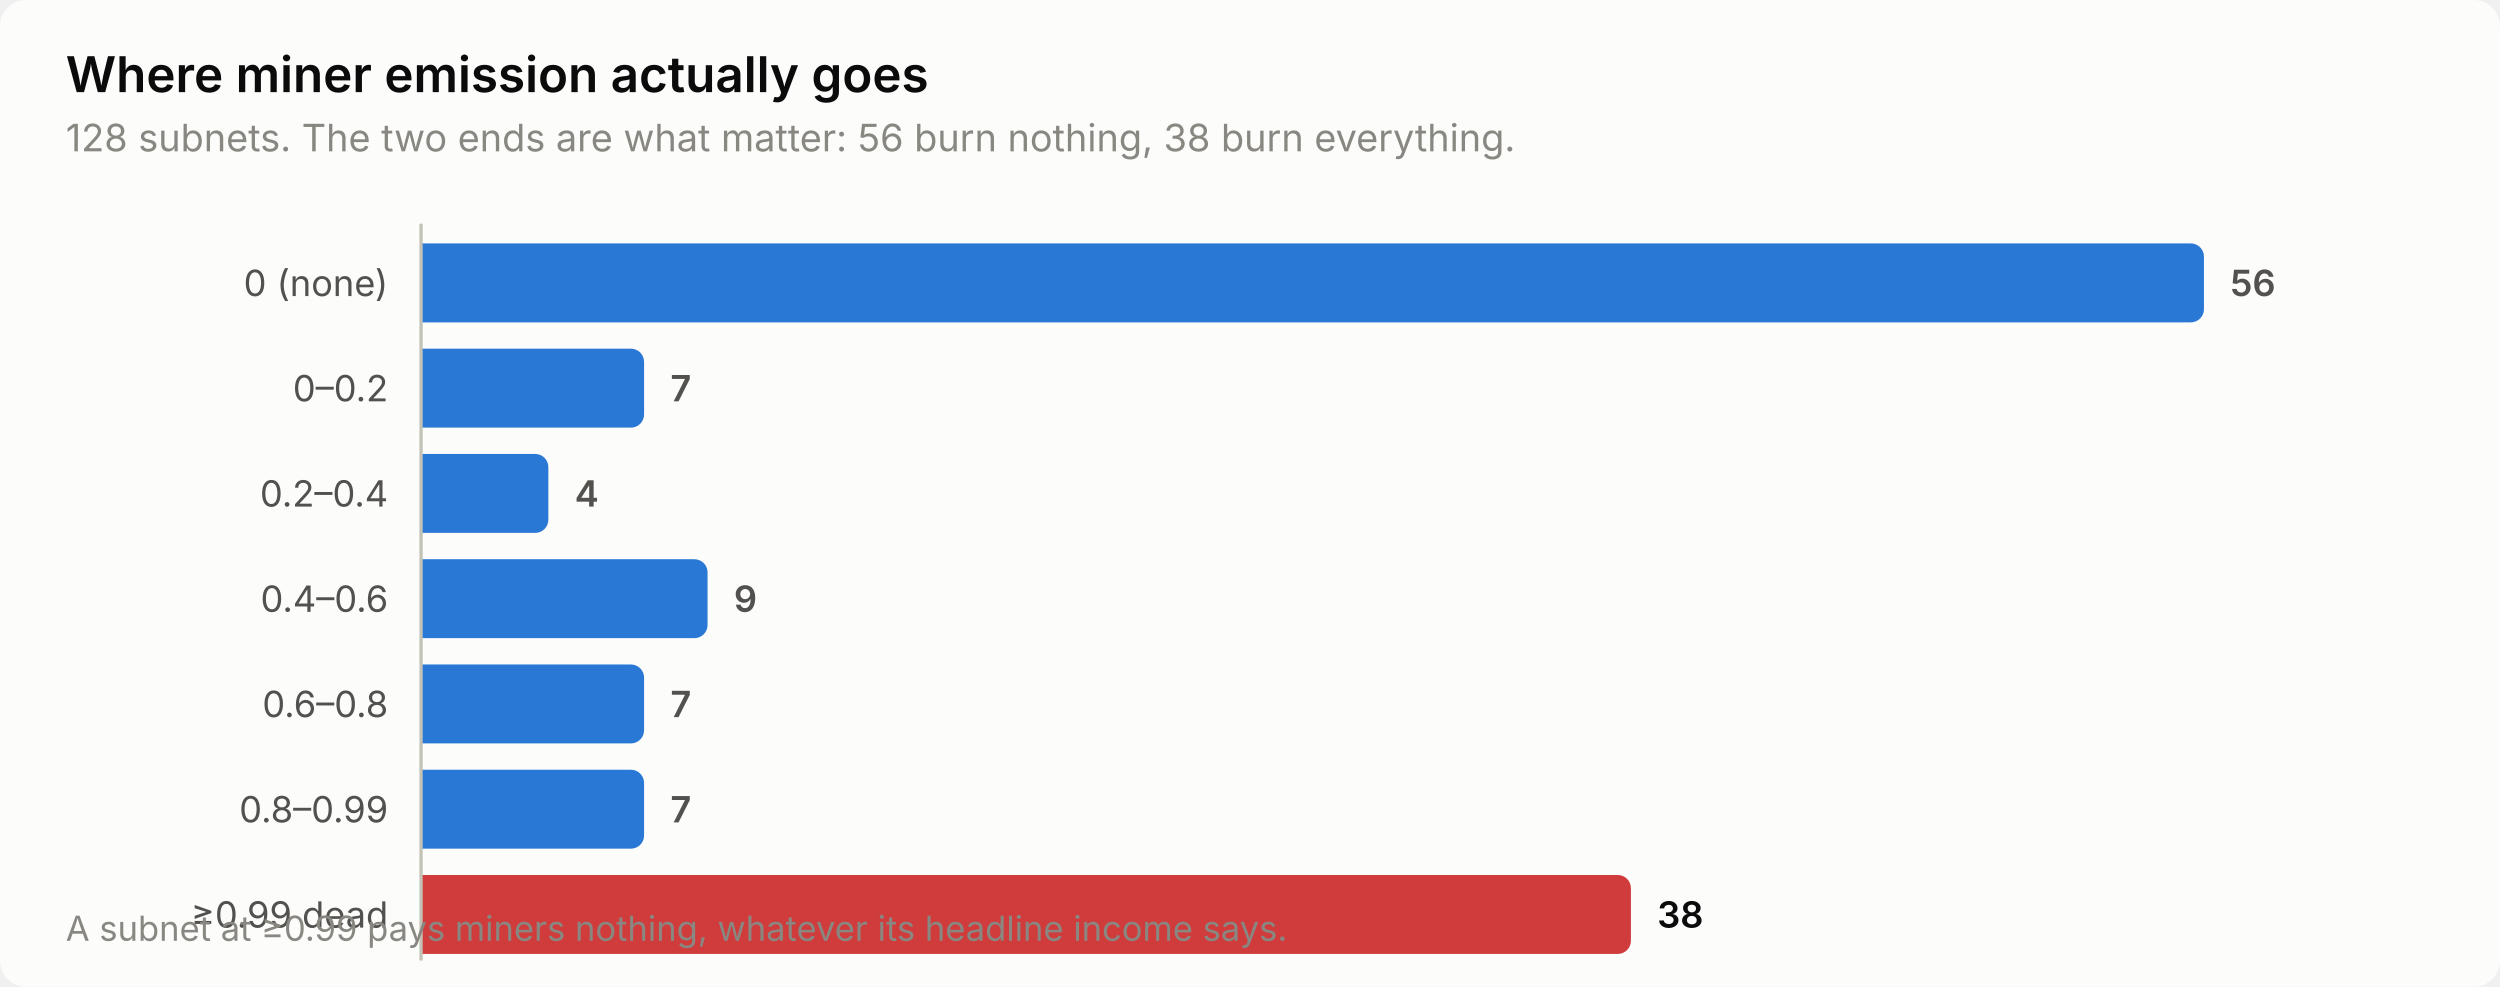
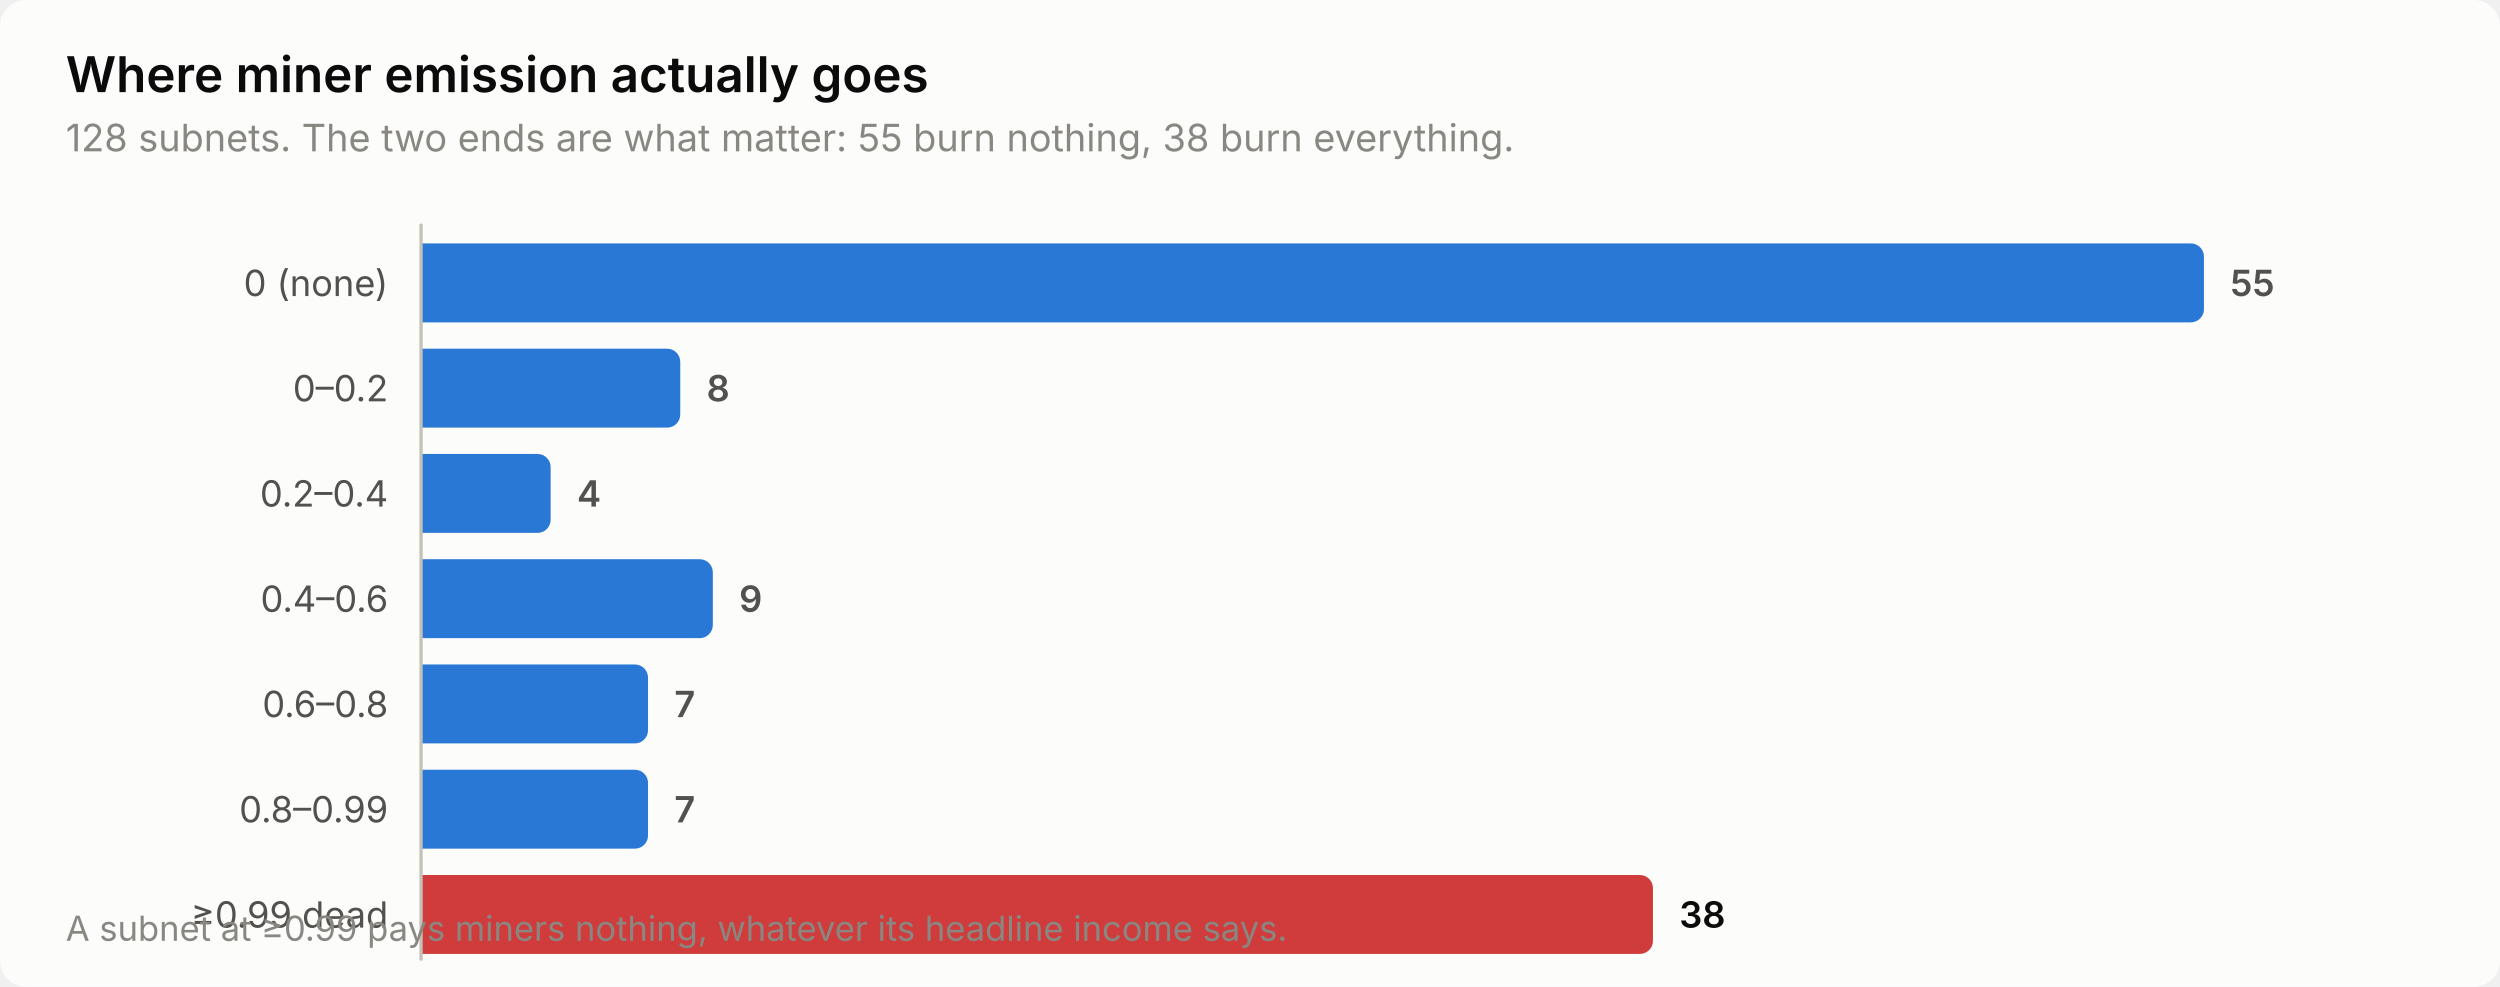
<svg xmlns="http://www.w3.org/2000/svg" width="760" height="300" viewBox="0 0 760 300" role="img" aria-label="Where miner emission actually goes">
  <style>
    text { font-family: system-ui, -apple-system, 'Segoe UI', sans-serif; }
    .t-title { font-size: 15px; font-weight: 600; }
    .t-sub { font-size: 11.5px; }
    .t-lab { font-size: 11px; }
    .t-val { font-size: 11px; font-weight: 600; font-variant-numeric: tabular-nums; }
    .t-tick { font-size: 10.5px; font-variant-numeric: tabular-nums; }

    .surface { fill: #fcfcfb; }
    .ink { fill: #0b0b0b; }
    .ink2 { fill: #52514e; }
    .muted { fill: #898781; }
    .grid { stroke: #e1e0d9; }
    .axis { stroke: #c3c2b7; }
    .accent { fill: #2a78d6; }
    .critical { fill: #d03b3b; }
    .deemph { fill: #d8d7d0; }

    @media (prefers-color-scheme: dark) {
      .surface { fill: #1a1a19; }
      .ink { fill: #ffffff; }
      .ink2 { fill: #c3c2b7; }
      .muted { fill: #898781; }
      .grid { stroke: #2c2c2a; }
      .axis { stroke: #383835; }
      .accent { fill: #3987e5; }
      .deemph { fill: #3a3a37; }
    }
</style>
  <rect class="surface" width="760" height="300" rx="8" />
  <text class="ink t-title" x="20" y="28">Where miner emission actually goes</text>
-   <text class="muted t-sub" x="20" y="46">128 subnets. The two ends are what matter: 56 burn nothing, 38 burn everything.</text>
+   <text class="muted t-sub" x="20" y="46">128 subnets. The two ends are what matter: 55 burn nothing, 38 burn everything.</text>
  <text class="ink2 t-lab" x="118" y="90" text-anchor="end">0 (none)</text>
  <path class="accent" d="M128.0,74.0 H666.0 a4.0,4.0 0 0 1 4.0,4.0 V94.0 a4.0,4.0 0 0 1 -4.0,4.0 H128.0 Z" />
-   <text class="ink2 t-val" x="678.0" y="90">56</text>
+   <text class="ink2 t-val" x="678.0" y="90">55</text>
  <text class="ink2 t-lab" x="118" y="122" text-anchor="end">0–0.2</text>
-   <path class="accent" d="M128.0,106.0 H191.8 a4.0,4.0 0 0 1 4.0,4.0 V126.0 a4.0,4.0 0 0 1 -4.0,4.0 H128.0 Z" />
-   <text class="ink2 t-val" x="203.8" y="122">7</text>
+   <path class="accent" d="M128.0,106.0 H202.8 a4.0,4.0 0 0 1 4.0,4.0 V126.0 a4.0,4.0 0 0 1 -4.0,4.0 H128.0 Z" />
+   <text class="ink2 t-val" x="214.8" y="122">8</text>
  <text class="ink2 t-lab" x="118" y="154" text-anchor="end">0.2–0.4</text>
-   <path class="accent" d="M128.0,138.0 H162.7 a4.0,4.0 0 0 1 4.0,4.0 V158.0 a4.0,4.0 0 0 1 -4.0,4.0 H128.0 Z" />
-   <text class="ink2 t-val" x="174.7" y="154">4</text>
+   <path class="accent" d="M128.0,138.0 H163.4 a4.0,4.0 0 0 1 4.0,4.0 V158.0 a4.0,4.0 0 0 1 -4.0,4.0 H128.0 Z" />
+   <text class="ink2 t-val" x="175.4" y="154">4</text>
  <text class="ink2 t-lab" x="118" y="186" text-anchor="end">0.4–0.6</text>
-   <path class="accent" d="M128.0,170.0 H211.1 a4.0,4.0 0 0 1 4.0,4.0 V190.0 a4.0,4.0 0 0 1 -4.0,4.0 H128.0 Z" />
-   <text class="ink2 t-val" x="223.1" y="186">9</text>
+   <path class="accent" d="M128.0,170.0 H212.7 a4.0,4.0 0 0 1 4.0,4.0 V190.0 a4.0,4.0 0 0 1 -4.0,4.0 H128.0 Z" />
+   <text class="ink2 t-val" x="224.7" y="186">9</text>
  <text class="ink2 t-lab" x="118" y="218" text-anchor="end">0.6–0.8</text>
-   <path class="accent" d="M128.0,202.0 H191.8 a4.0,4.0 0 0 1 4.0,4.0 V222.0 a4.0,4.0 0 0 1 -4.0,4.0 H128.0 Z" />
-   <text class="ink2 t-val" x="203.8" y="218">7</text>
+   <path class="accent" d="M128.0,202.0 H193.0 a4.0,4.0 0 0 1 4.0,4.0 V222.0 a4.0,4.0 0 0 1 -4.0,4.0 H128.0 Z" />
+   <text class="ink2 t-val" x="205.0" y="218">7</text>
  <text class="ink2 t-lab" x="118" y="250" text-anchor="end">0.8–0.99</text>
-   <path class="accent" d="M128.0,234.0 H191.8 a4.0,4.0 0 0 1 4.0,4.0 V254.0 a4.0,4.0 0 0 1 -4.0,4.0 H128.0 Z" />
-   <text class="ink2 t-val" x="203.8" y="250">7</text>
+   <path class="accent" d="M128.0,234.0 H193.0 a4.0,4.0 0 0 1 4.0,4.0 V254.0 a4.0,4.0 0 0 1 -4.0,4.0 H128.0 Z" />
+   <text class="ink2 t-val" x="205.0" y="250">7</text>
  <text class="ink2 t-lab" x="118" y="282" text-anchor="end">≥0.99 dead</text>
-   <path class="critical" d="M128.0,266.0 H491.8 a4.0,4.0 0 0 1 4.0,4.0 V286.0 a4.0,4.0 0 0 1 -4.0,4.0 H128.0 Z" />
-   <text class="ink t-val" x="503.8" y="282">38</text>
+   <path class="critical" d="M128.0,266.0 H498.5 a4.0,4.0 0 0 1 4.0,4.0 V286.0 a4.0,4.0 0 0 1 -4.0,4.0 H128.0 Z" />
+   <text class="ink t-val" x="510.5" y="282">38</text>
  <line class="axis" x1="128" y1="68" x2="128" y2="292" stroke-width="1" />
  <text class="muted t-tick" x="20" y="286">A subnet at ≥0.99 pays miners nothing, whatever its headline income says.</text>
</svg>
